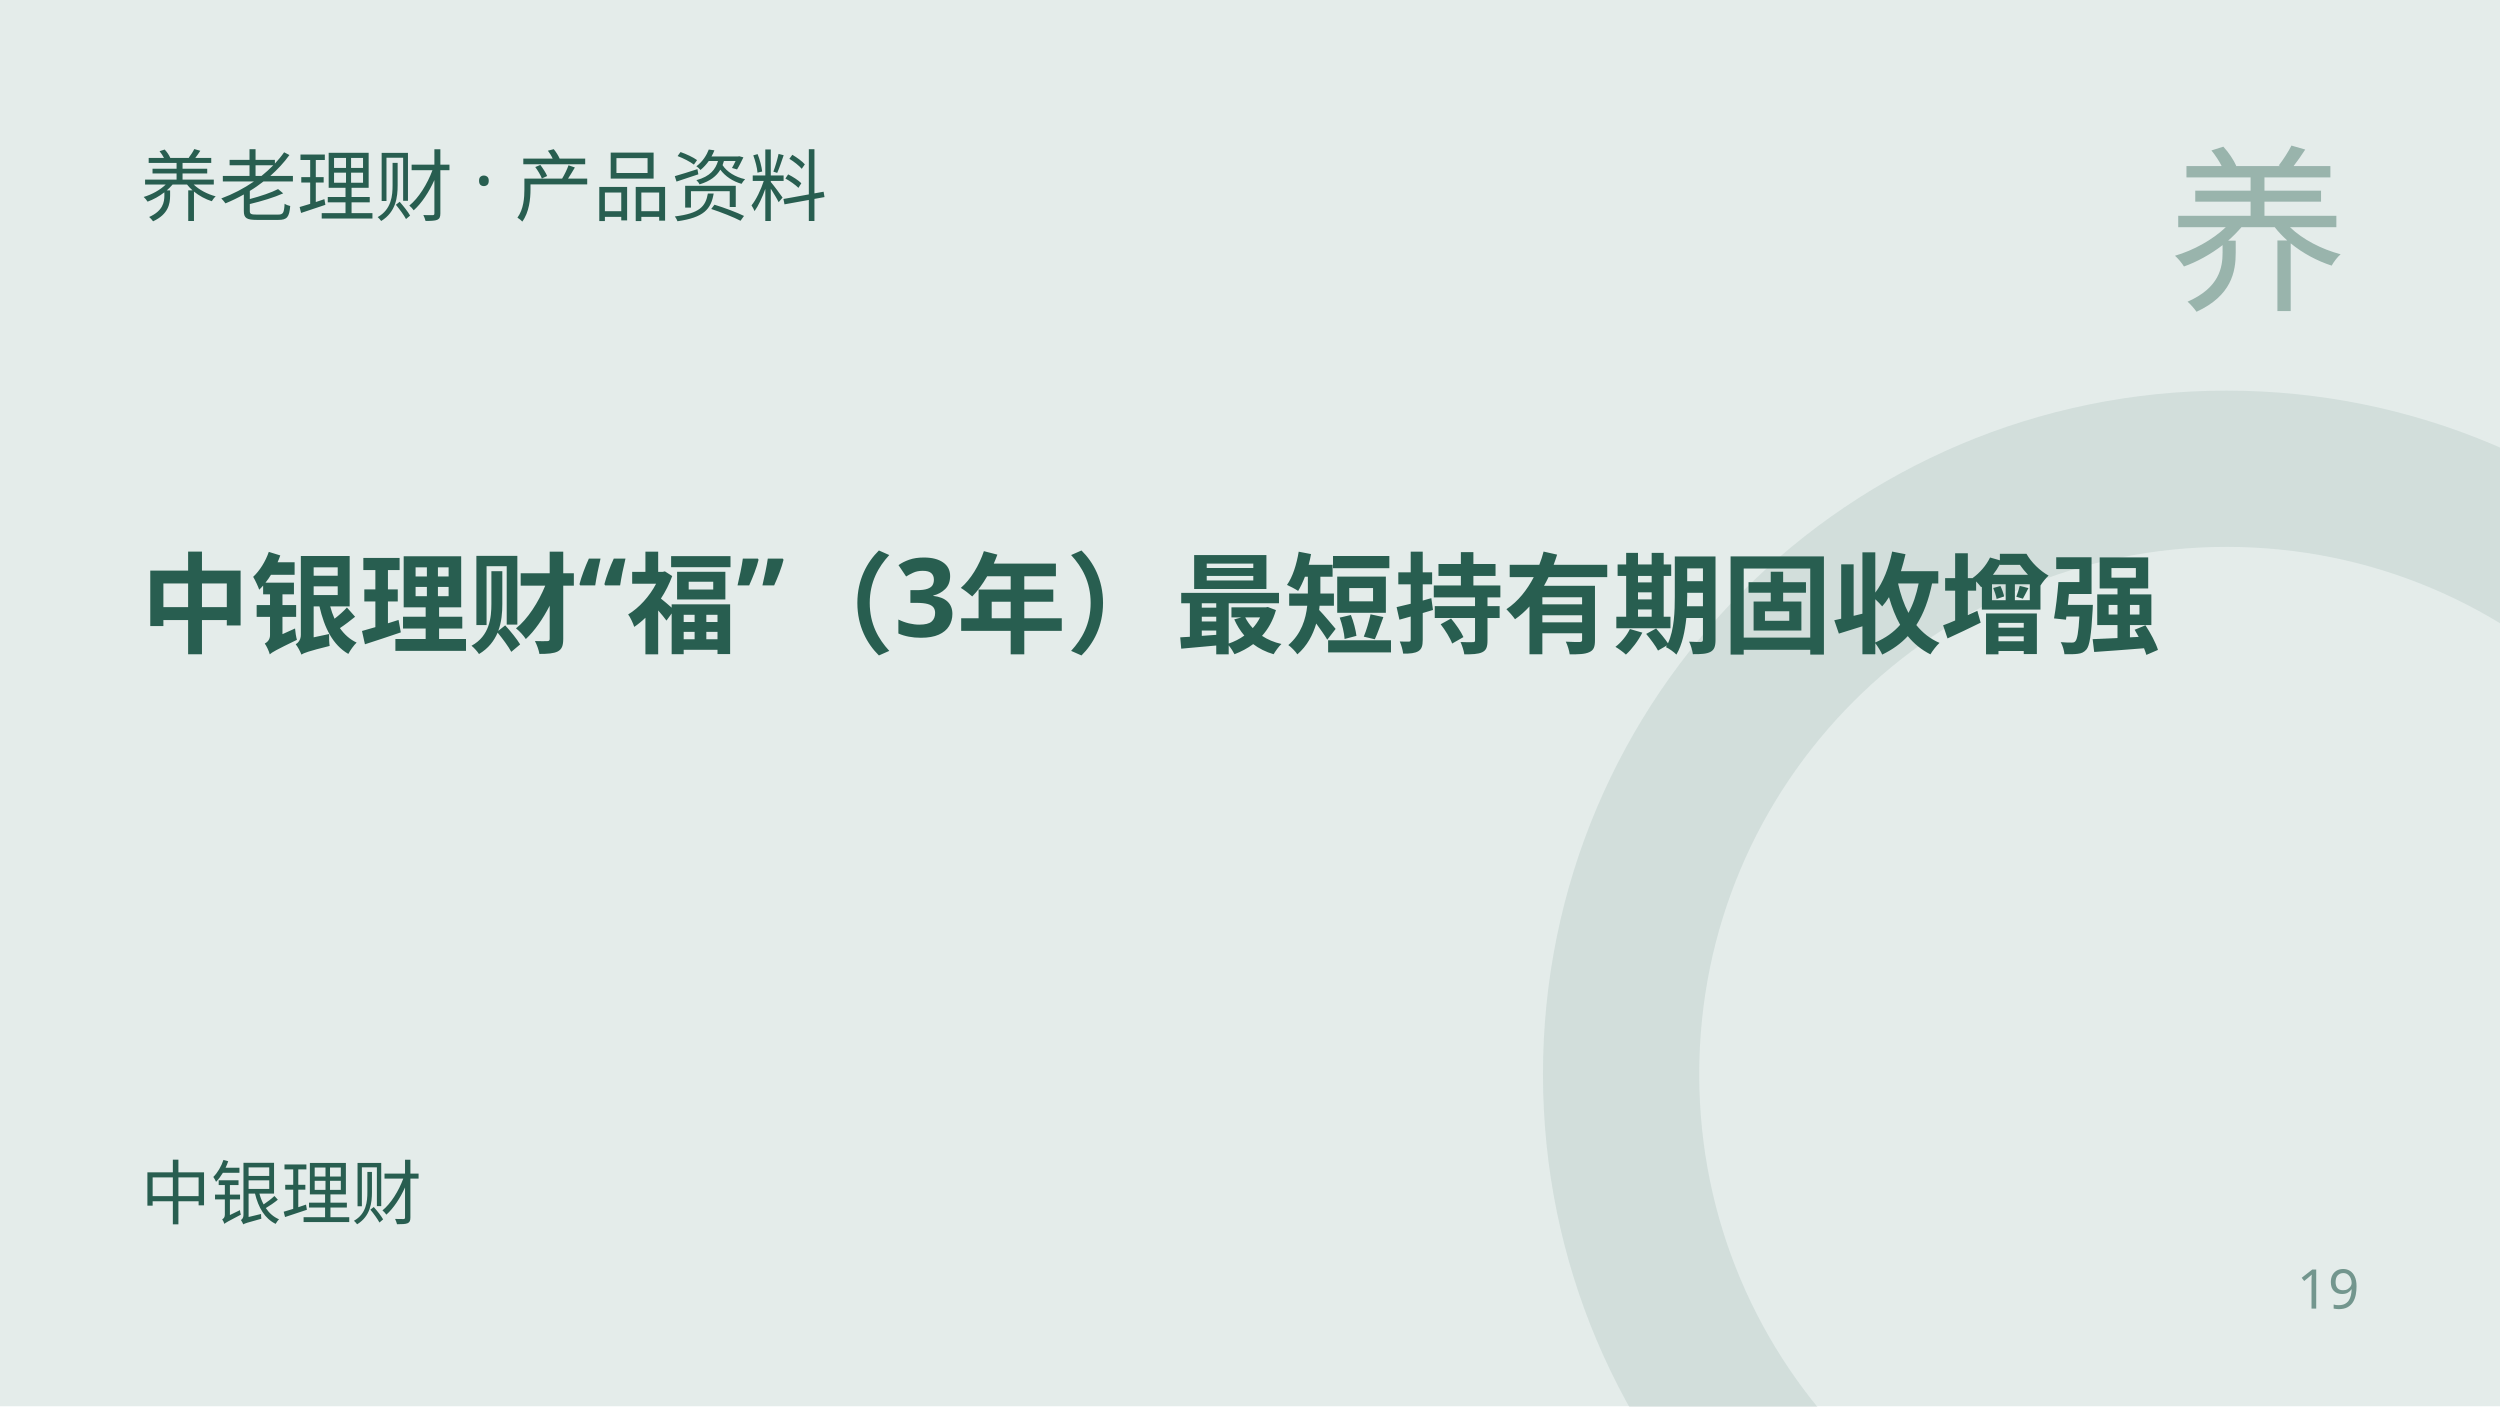
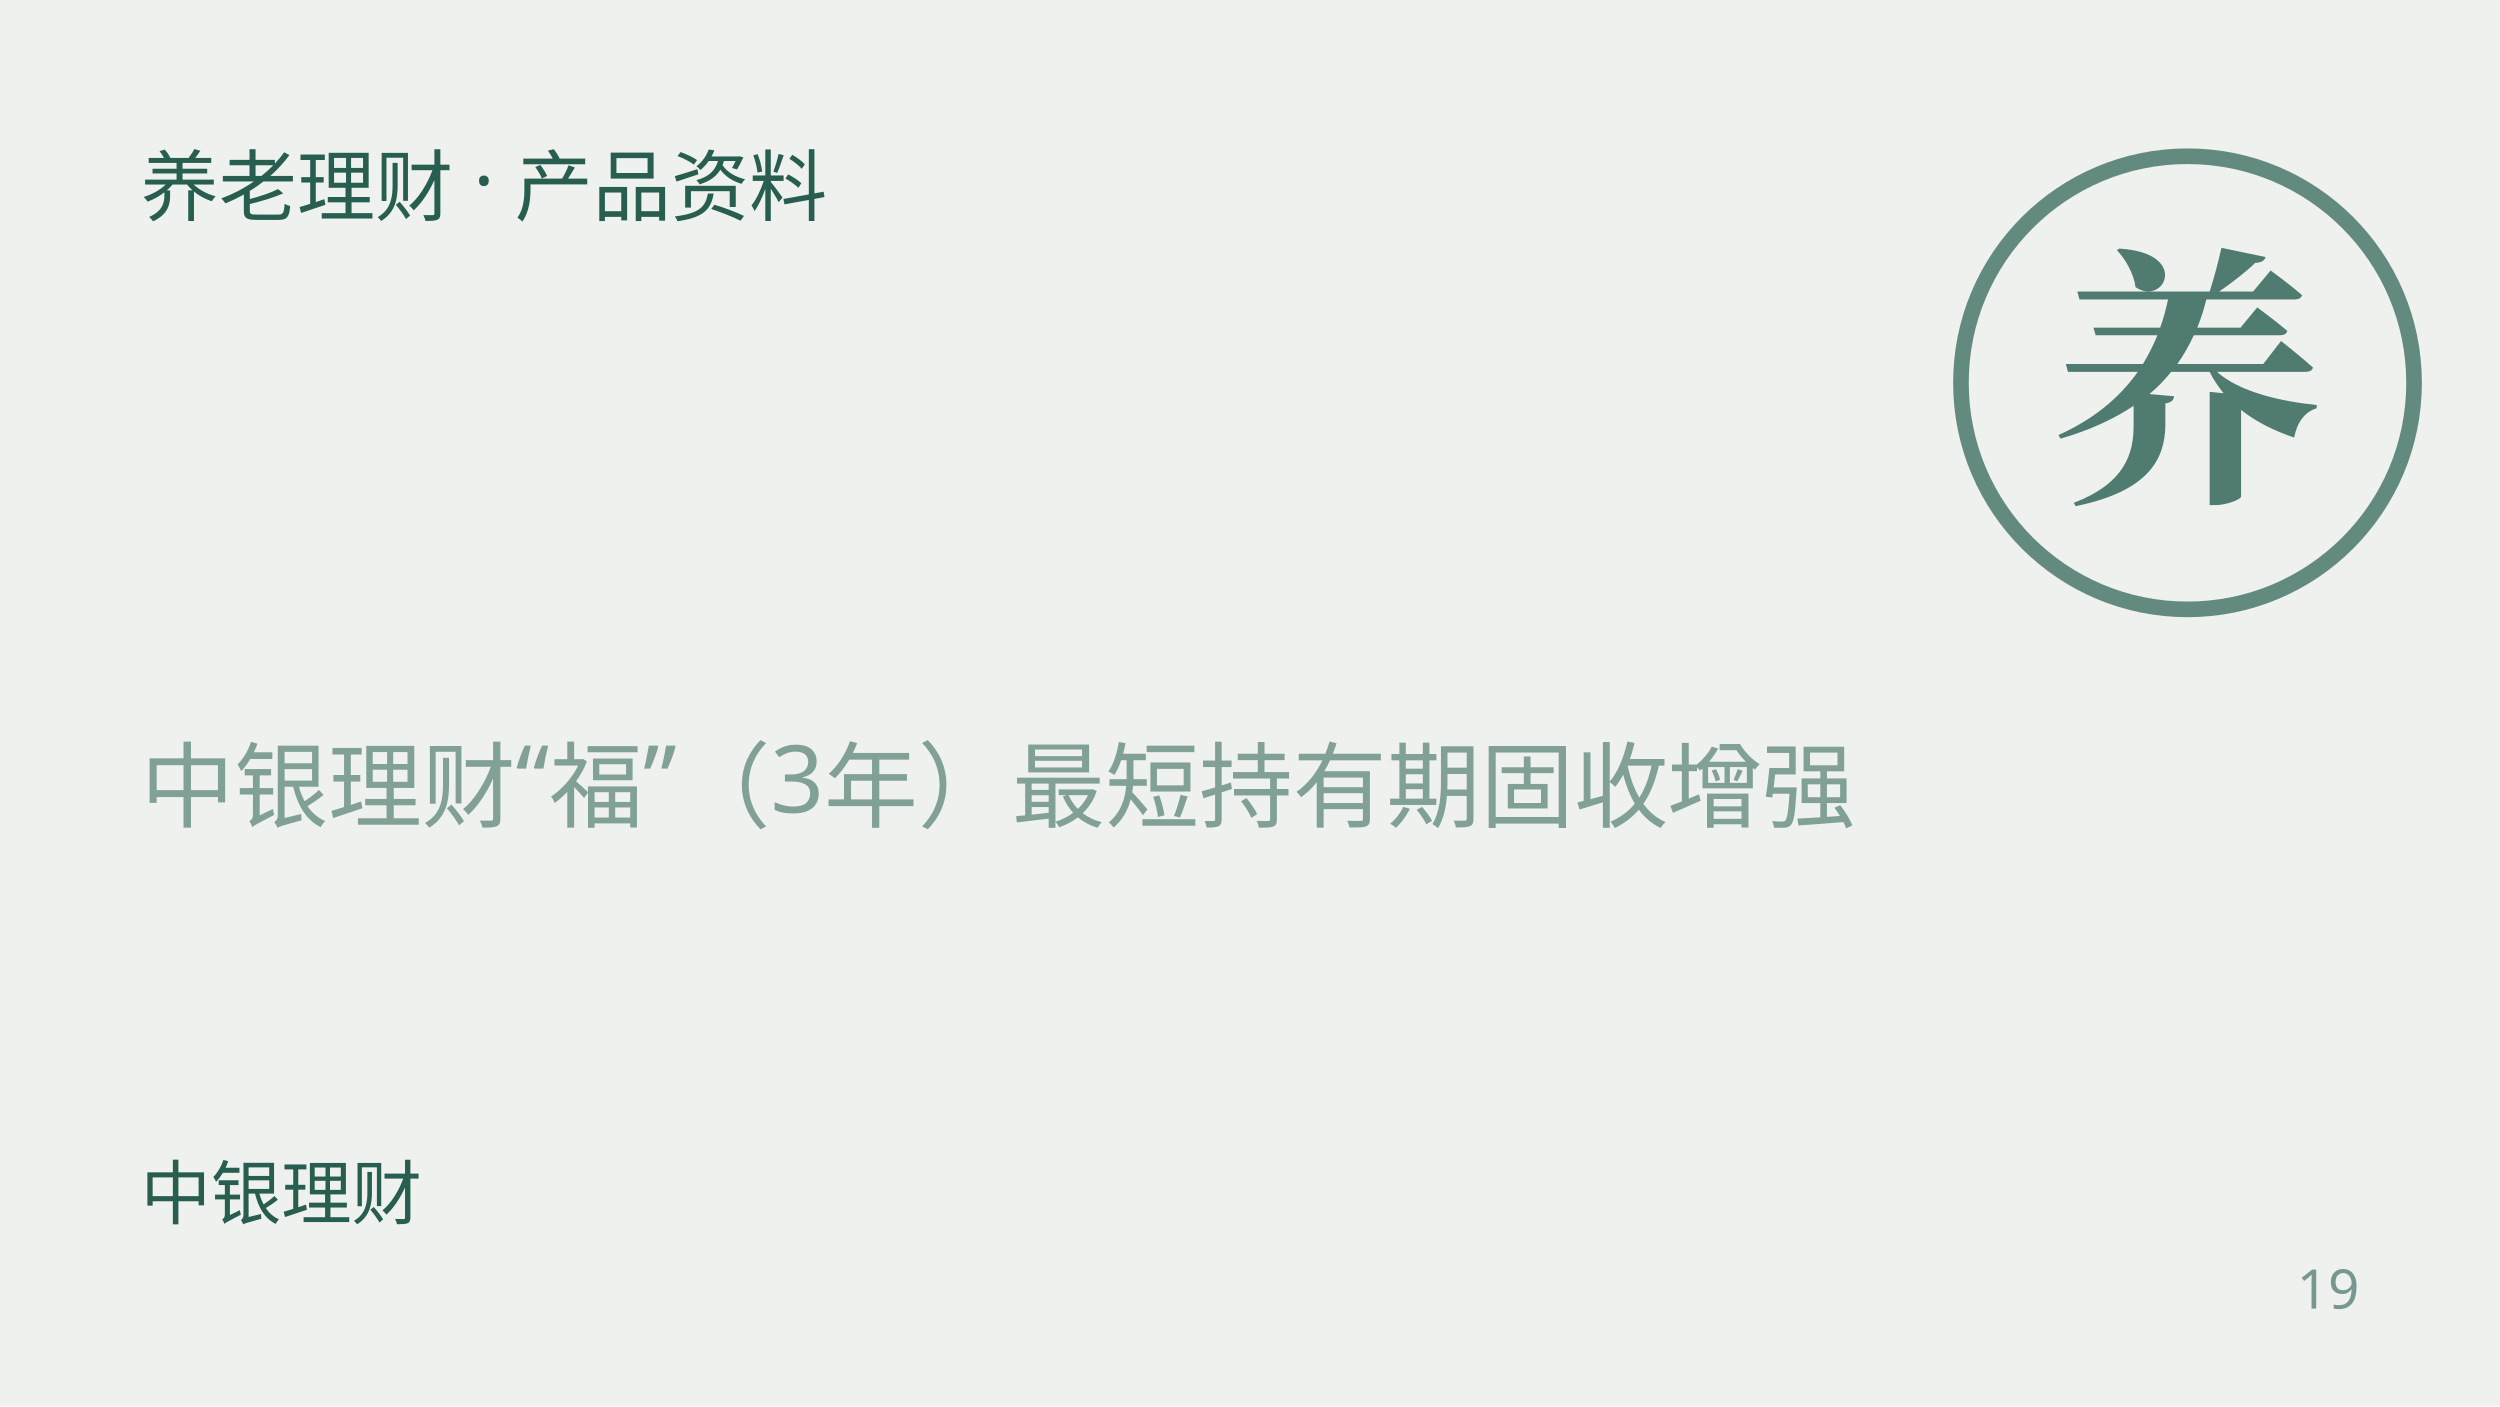
<svg xmlns="http://www.w3.org/2000/svg" width="640" height="360" viewBox="0 0 640 360" role="img" aria-label="中银理财“福”（3年）最短持有期固收增强">
-   <rect width="640" height="360" fill="#e4ecea" />
-   <circle cx="570" cy="275" r="155" fill="none" stroke="#285e50" stroke-opacity=".1" stroke-width="40" />
+   <rect width="640" height="360" fill="#eef1ee" />
+   <circle cx="560" cy="98" r="58" fill="none" stroke="#285e50" stroke-opacity=".7" stroke-width="4" />
  <g fill="#285e50" font-family="PingFang SC,Microsoft YaHei,sans-serif">
    <text x="36" y="55" font-size="20">养老理财 · 产品资料</text>
-     <text x="555" y="76" font-size="46" opacity=".4">养</text>
-     <text x="36" y="165" font-size="28" font-weight="600">中银理财“福”（3年）最短持有期固收增强</text>
+     <text x="560" y="123" font-size="70" text-anchor="middle" font-family="Songti SC,STSong,Noto Serif CJK SC,SimSun,serif" font-weight="700" opacity=".8">养</text>
+     <text x="36" y="210" font-size="24" opacity=".55">中银理财“福”（3年）最短持有期固收增强</text>
    <text x="36" y="312" font-size="18">中银理财</text>
    <text x="604" y="335" font-size="14" text-anchor="end" opacity=".6">19</text>
  </g>
</svg>
